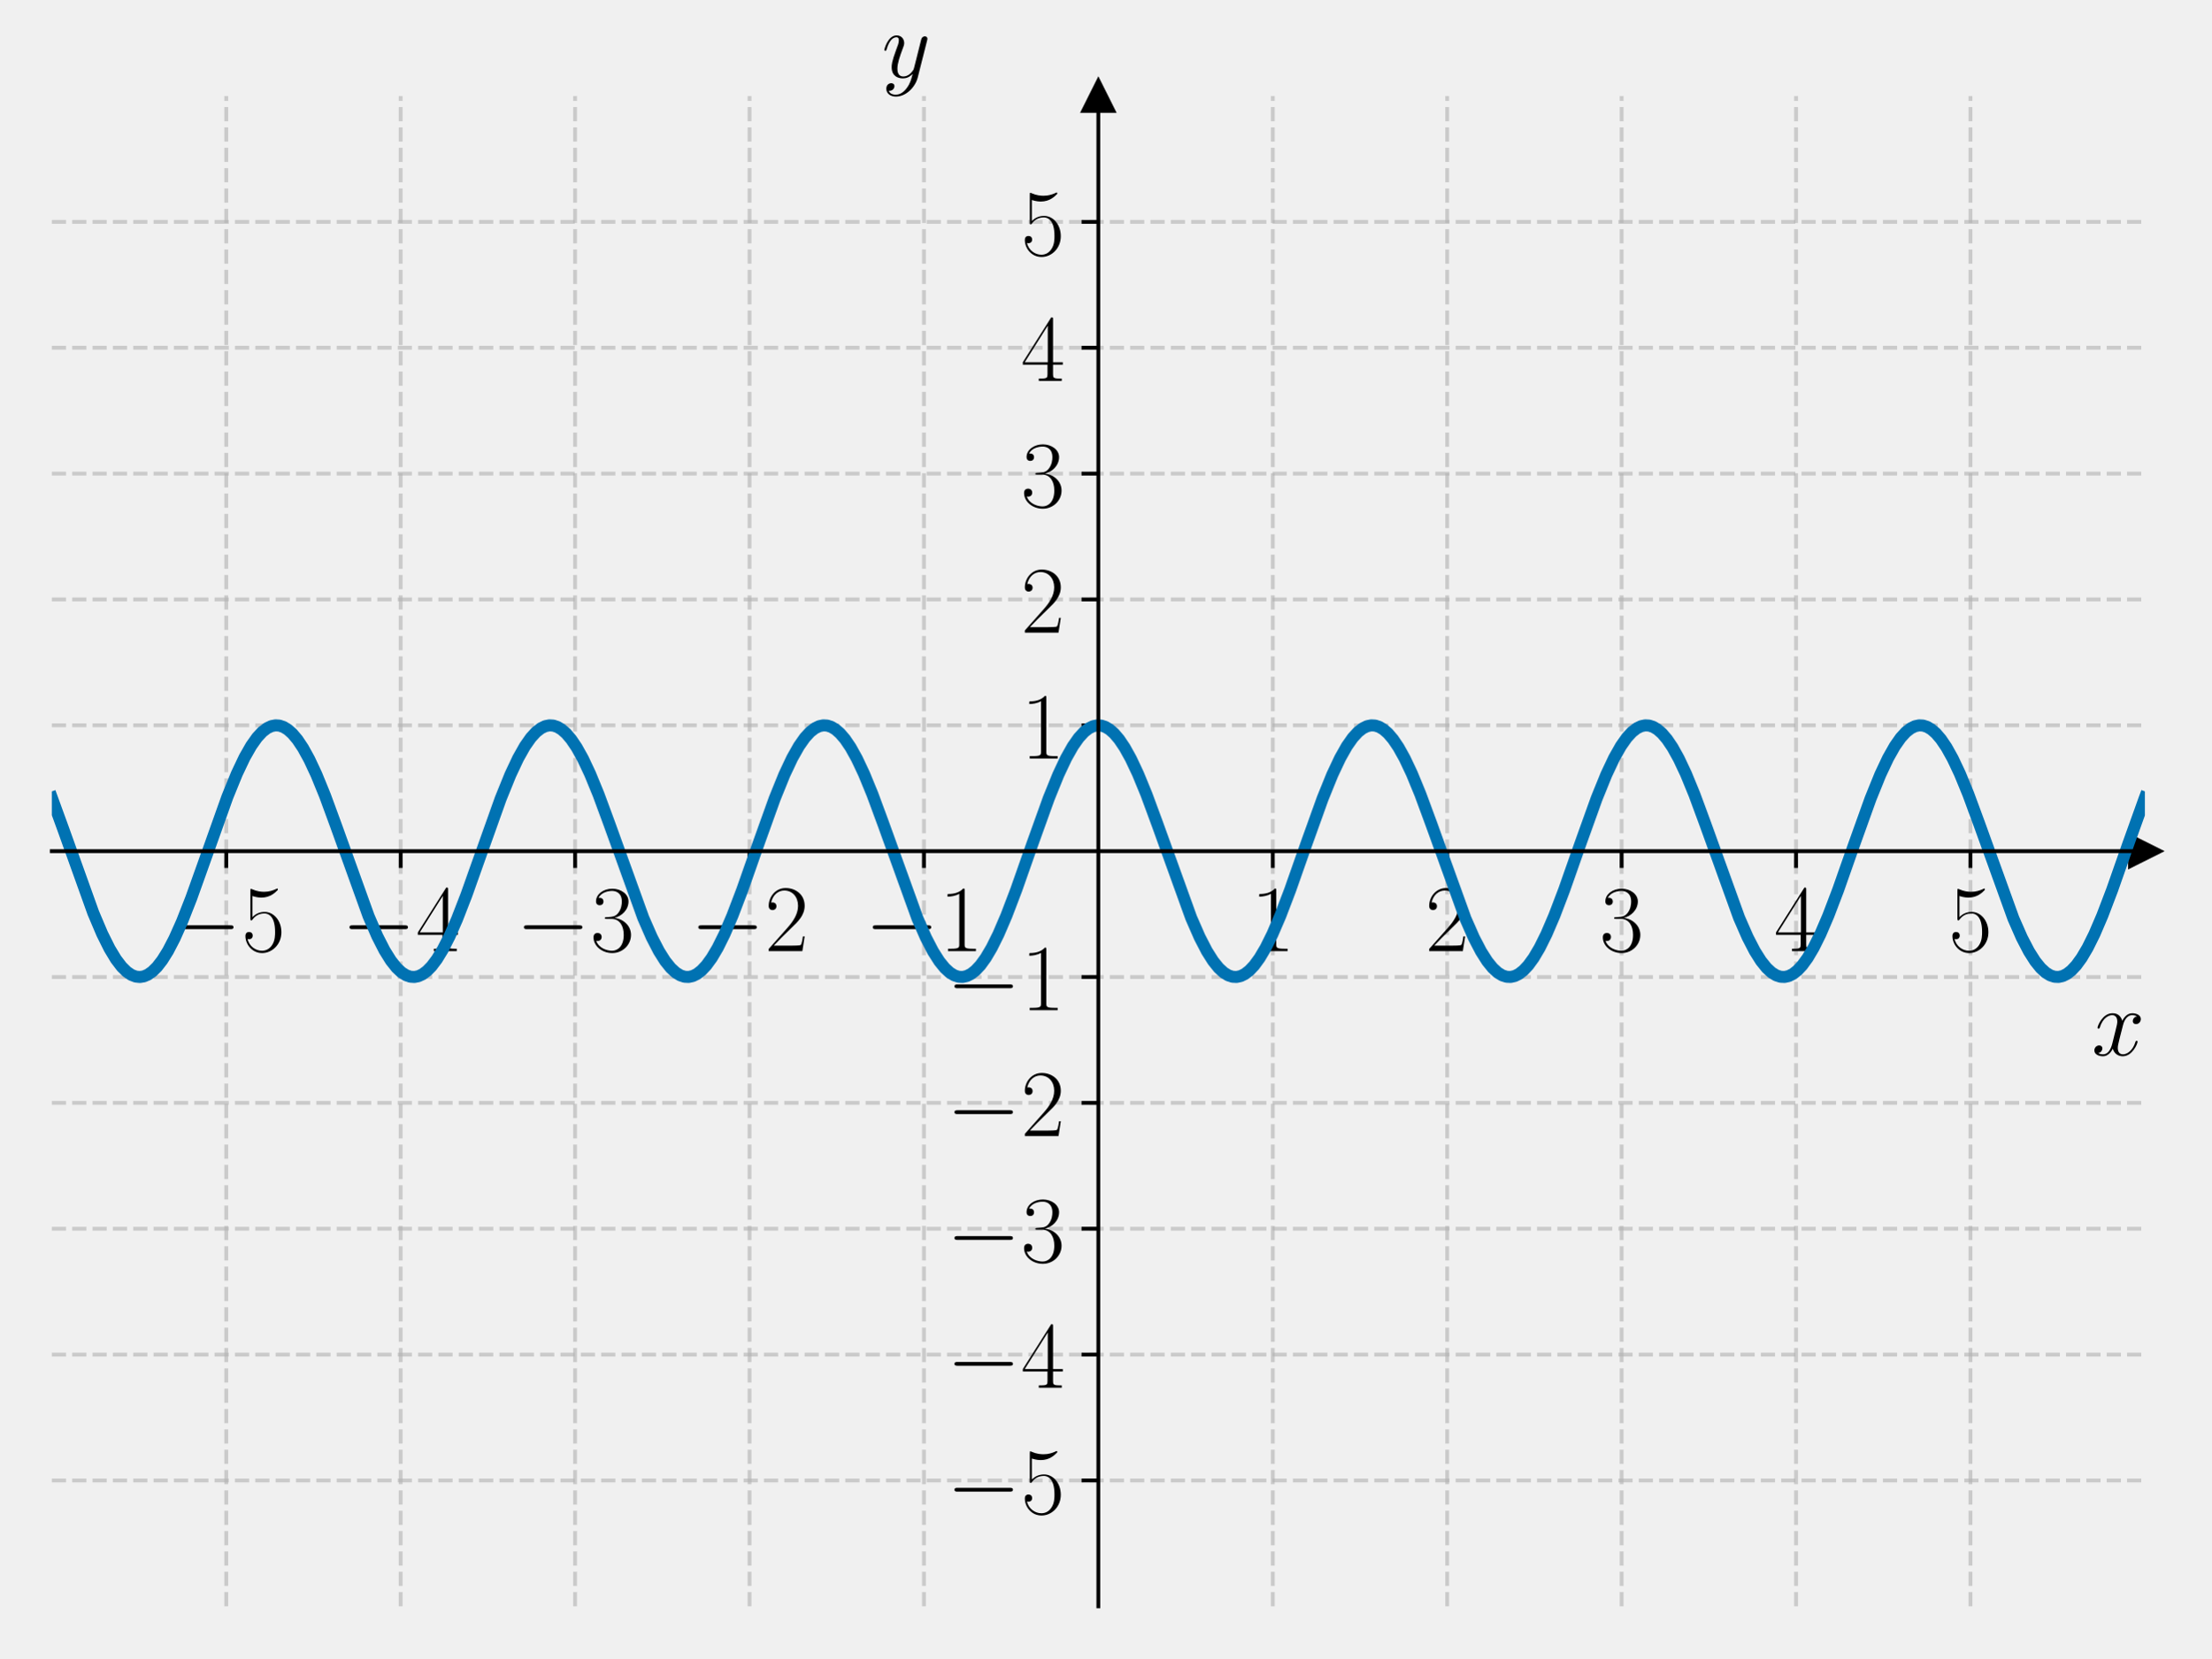
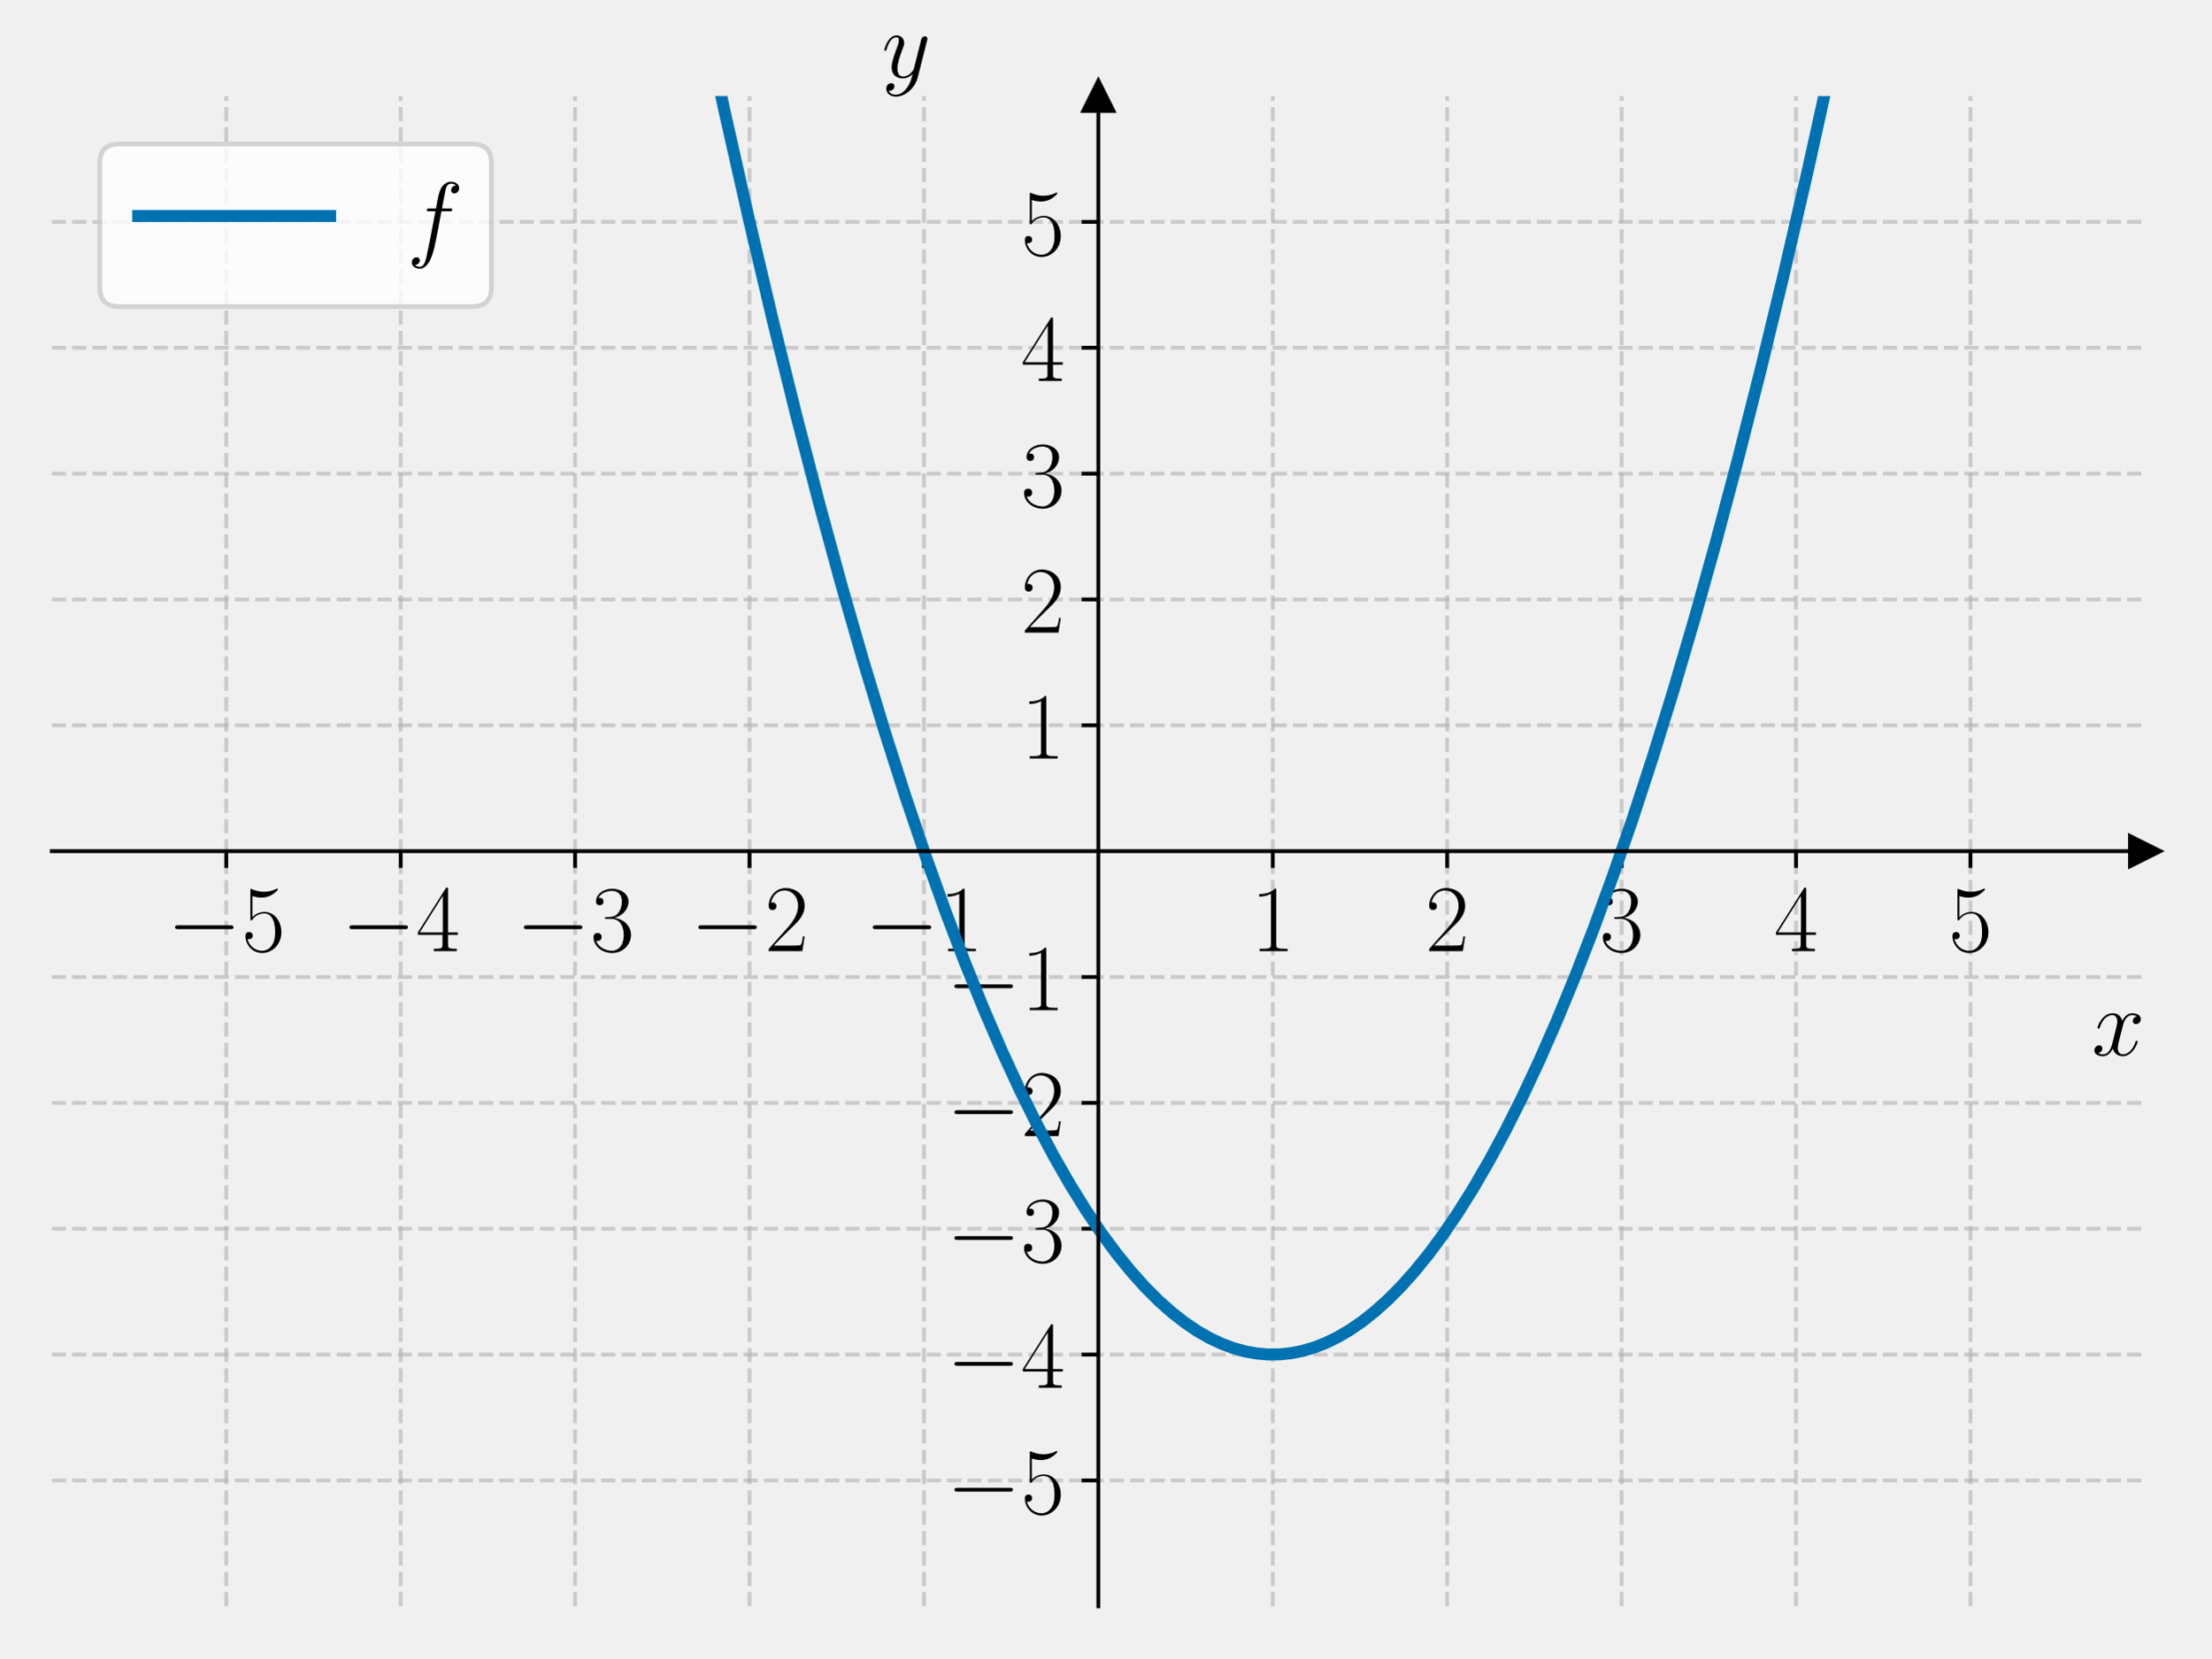
<svg xmlns="http://www.w3.org/2000/svg" xmlns:xlink="http://www.w3.org/1999/xlink" width="460.8pt" height="345.6pt" viewBox="0 0 460.8 345.6" version="1.1">
  <defs>
    <style type="text/css">*{stroke-linejoin: round; stroke-linecap: butt}</style>
  </defs>
  <g id="figure_1">
    <g id="patch_1">
      <path d="M 0 345.6  L 460.8 345.6  L 460.8 0  L 0 0  L 0 345.6  z " style="fill: none" />
    </g>
    <g id="axes_1">
      <g id="patch_2">
        <path d="M 10.8 334.8  L 447 334.8  L 447 20.016  L 10.8 20.016  L 10.8 334.8  z " style="fill: none" />
      </g>
      <g id="matplotlib.axis_1">
        <g id="xtick_1">
          <g id="line2d_1">
-             <path d="M 47.15 334.8  L 47.15 20.016  " clip-path="url(#p1a2ffb3a41)" style="fill: none; stroke-dasharray: 2.96,1.28; stroke-dashoffset: 0; stroke: #b0b0b0; stroke-opacity: 0.6; stroke-width: 0.8" />
+             <path d="M 47.15 334.8  L 47.15 20.016  " clip-path="url(#pb725b2657b)" style="fill: none; stroke-dasharray: 2.96,1.28; stroke-dashoffset: 0; stroke: #b0b0b0; stroke-opacity: 0.6; stroke-width: 0.8" />
          </g>
          <g id="line2d_2">
            <defs>
-               <path id="m0e69da84b3" d="M 0 0  L 0 3.5  " style="stroke: #000000; stroke-width: 0.8" />
+               <path id="md8a529b35f" d="M 0 0  L 0 3.5  " style="stroke: #000000; stroke-width: 0.8" />
            </defs>
            <g>
-               <use xlink:href="#m0e69da84b3" x="47.15" y="177.408" style="stroke: #000000; stroke-width: 0.8" />
+               <use xlink:href="#md8a529b35f" x="47.15" y="177.408" style="stroke: #000000; stroke-width: 0.8" />
            </g>
          </g>
          <g id="text_1">
            <g transform="translate(34.83221 198.2452) scale(0.2 -0.2)">
              <defs>
                <path id="CMSY10-0" d="M 4218 1472  C 4326 1472 4442 1472 4442 1600  C 4442 1728 4326 1728 4218 1728  L 755 1728  C 646 1728 531 1728 531 1600  C 531 1472 646 1472 755 1472  L 4218 1472  z " transform="scale(0.015625)" />
                <path id="CMR17-35" d="M 730 3692  C 794 3666 1056 3584 1325 3584  C 1920 3584 2246 3911 2432 4100  C 2432 4157 2432 4192 2394 4192  C 2387 4192 2374 4192 2323 4163  C 2099 4058 1837 3973 1517 3973  C 1325 3973 1037 3999 723 4139  C 653 4171 640 4171 634 4171  C 602 4171 595 4164 595 4037  L 595 2203  C 595 2089 595 2057 659 2057  C 691 2057 704 2070 736 2114  C 941 2401 1222 2522 1542 2522  C 1766 2522 2246 2382 2246 1289  C 2246 1085 2246 715 2054 421  C 1894 159 1645 25 1370 25  C 947 25 518 320 403 814  C 429 807 480 795 506 795  C 589 795 749 840 749 1038  C 749 1210 627 1280 506 1280  C 358 1280 262 1190 262 1011  C 262 454 704 -128 1382 -128  C 2042 -128 2669 440 2669 1264  C 2669 2030 2170 2624 1549 2624  C 1222 2624 947 2503 730 2274  L 730 3692  z " transform="scale(0.015625)" />
              </defs>
              <use xlink:href="#CMSY10-0" transform="scale(0.996264)" />
              <use xlink:href="#CMR17-35" transform="translate(77.48747 0) scale(0.996264)" />
            </g>
          </g>
        </g>
        <g id="xtick_2">
          <g id="line2d_3">
-             <path d="M 83.5 334.8  L 83.5 20.016  " clip-path="url(#p1a2ffb3a41)" style="fill: none; stroke-dasharray: 2.96,1.28; stroke-dashoffset: 0; stroke: #b0b0b0; stroke-opacity: 0.6; stroke-width: 0.8" />
+             <path d="M 83.5 334.8  L 83.5 20.016  " clip-path="url(#pb725b2657b)" style="fill: none; stroke-dasharray: 2.96,1.28; stroke-dashoffset: 0; stroke: #b0b0b0; stroke-opacity: 0.6; stroke-width: 0.8" />
          </g>
          <g id="line2d_4">
            <g>
-               <use xlink:href="#m0e69da84b3" x="83.5" y="177.408" style="stroke: #000000; stroke-width: 0.8" />
+               <use xlink:href="#md8a529b35f" x="83.5" y="177.408" style="stroke: #000000; stroke-width: 0.8" />
            </g>
          </g>
          <g id="text_2">
            <g transform="translate(71.18221 198.2452) scale(0.2 -0.2)">
              <defs>
                <path id="CMR17-34" d="M 2150 4122  C 2150 4256 2144 4256 2029 4256  L 128 1254  L 128 1088  L 1779 1088  L 1779 457  C 1779 224 1766 160 1318 160  L 1197 160  L 1197 0  C 1402 0 1747 0 1965 0  C 2182 0 2528 0 2733 0  L 2733 160  L 2611 160  C 2163 160 2150 224 2150 457  L 2150 1088  L 2803 1088  L 2803 1254  L 2150 1254  L 2150 4122  z M 1798 3703  L 1798 1254  L 256 1254  L 1798 3703  z " transform="scale(0.015625)" />
              </defs>
              <use xlink:href="#CMSY10-0" transform="scale(0.996264)" />
              <use xlink:href="#CMR17-34" transform="translate(77.48747 0) scale(0.996264)" />
            </g>
          </g>
        </g>
        <g id="xtick_3">
          <g id="line2d_5">
-             <path d="M 119.85 334.8  L 119.85 20.016  " clip-path="url(#p1a2ffb3a41)" style="fill: none; stroke-dasharray: 2.96,1.28; stroke-dashoffset: 0; stroke: #b0b0b0; stroke-opacity: 0.6; stroke-width: 0.8" />
+             <path d="M 119.85 334.8  L 119.85 20.016  " clip-path="url(#pb725b2657b)" style="fill: none; stroke-dasharray: 2.96,1.28; stroke-dashoffset: 0; stroke: #b0b0b0; stroke-opacity: 0.6; stroke-width: 0.8" />
          </g>
          <g id="line2d_6">
            <g>
-               <use xlink:href="#m0e69da84b3" x="119.85" y="177.408" style="stroke: #000000; stroke-width: 0.8" />
+               <use xlink:href="#md8a529b35f" x="119.85" y="177.408" style="stroke: #000000; stroke-width: 0.8" />
            </g>
          </g>
          <g id="text_3">
            <g transform="translate(107.5322 198.2452) scale(0.2 -0.2)">
              <defs>
                <path id="CMR17-33" d="M 1414 2157  C 1984 2157 2234 1662 2234 1090  C 2234 320 1824 25 1453 25  C 1114 25 563 194 390 693  C 422 680 454 680 486 680  C 640 680 755 782 755 948  C 755 1133 614 1216 486 1216  C 378 1216 211 1165 211 926  C 211 335 787 -128 1466 -128  C 2176 -128 2720 430 2720 1085  C 2720 1707 2208 2157 1600 2227  C 2086 2328 2554 2756 2554 3329  C 2554 3820 2048 4179 1472 4179  C 890 4179 378 3829 378 3329  C 378 3110 544 3072 627 3072  C 762 3072 877 3155 877 3321  C 877 3486 762 3569 627 3569  C 602 3569 570 3569 544 3557  C 730 3959 1235 4032 1459 4032  C 1683 4032 2106 3925 2106 3320  C 2106 3143 2080 2828 1862 2550  C 1670 2304 1453 2304 1242 2284  C 1210 2284 1062 2269 1037 2269  C 992 2263 966 2257 966 2208  C 966 2163 973 2157 1101 2157  L 1414 2157  z " transform="scale(0.015625)" />
              </defs>
              <use xlink:href="#CMSY10-0" transform="scale(0.996264)" />
              <use xlink:href="#CMR17-33" transform="translate(77.48747 0) scale(0.996264)" />
            </g>
          </g>
        </g>
        <g id="xtick_4">
          <g id="line2d_7">
-             <path d="M 156.2 334.8  L 156.2 20.016  " clip-path="url(#p1a2ffb3a41)" style="fill: none; stroke-dasharray: 2.96,1.28; stroke-dashoffset: 0; stroke: #b0b0b0; stroke-opacity: 0.6; stroke-width: 0.8" />
+             <path d="M 156.2 334.8  L 156.2 20.016  " clip-path="url(#pb725b2657b)" style="fill: none; stroke-dasharray: 2.96,1.28; stroke-dashoffset: 0; stroke: #b0b0b0; stroke-opacity: 0.6; stroke-width: 0.8" />
          </g>
          <g id="line2d_8">
            <g>
-               <use xlink:href="#m0e69da84b3" x="156.2" y="177.408" style="stroke: #000000; stroke-width: 0.8" />
+               <use xlink:href="#md8a529b35f" x="156.2" y="177.408" style="stroke: #000000; stroke-width: 0.8" />
            </g>
          </g>
          <g id="text_4">
            <g transform="translate(143.8822 198.2452) scale(0.2 -0.2)">
              <defs>
                <path id="CMR17-32" d="M 2669 989  L 2554 989  C 2490 536 2438 459 2413 420  C 2381 369 1920 369 1830 369  L 602 369  C 832 619 1280 1072 1824 1597  C 2214 1967 2669 2402 2669 3035  C 2669 3790 2067 4224 1395 4224  C 691 4224 262 3604 262 3030  C 262 2780 448 2748 525 2748  C 589 2748 781 2787 781 3010  C 781 3207 614 3264 525 3264  C 486 3264 448 3258 422 3245  C 544 3790 915 4058 1306 4058  C 1862 4058 2227 3617 2227 3035  C 2227 2479 1901 2000 1536 1584  L 262 146  L 262 0  L 2515 0  L 2669 989  z " transform="scale(0.015625)" />
              </defs>
              <use xlink:href="#CMSY10-0" transform="scale(0.996264)" />
              <use xlink:href="#CMR17-32" transform="translate(77.48747 0) scale(0.996264)" />
            </g>
          </g>
        </g>
        <g id="xtick_5">
          <g id="line2d_9">
-             <path d="M 192.55 334.8  L 192.55 20.016  " clip-path="url(#p1a2ffb3a41)" style="fill: none; stroke-dasharray: 2.96,1.28; stroke-dashoffset: 0; stroke: #b0b0b0; stroke-opacity: 0.6; stroke-width: 0.8" />
+             <path d="M 192.55 334.8  L 192.55 20.016  " clip-path="url(#pb725b2657b)" style="fill: none; stroke-dasharray: 2.96,1.28; stroke-dashoffset: 0; stroke: #b0b0b0; stroke-opacity: 0.6; stroke-width: 0.8" />
          </g>
          <g id="line2d_10">
            <g>
-               <use xlink:href="#m0e69da84b3" x="192.55" y="177.408" style="stroke: #000000; stroke-width: 0.8" />
+               <use xlink:href="#md8a529b35f" x="192.55" y="177.408" style="stroke: #000000; stroke-width: 0.8" />
            </g>
          </g>
          <g id="text_5">
            <g transform="translate(180.2322 198.2452) scale(0.2 -0.2)">
              <defs>
                <path id="CMR17-31" d="M 1702 4058  C 1702 4192 1696 4192 1606 4192  C 1357 3916 979 3827 621 3827  C 602 3827 570 3827 563 3808  C 557 3795 557 3782 557 3648  C 755 3648 1088 3686 1344 3839  L 1344 461  C 1344 236 1331 160 781 160  L 589 160  L 589 0  C 896 0 1216 0 1523 0  C 1830 0 2150 0 2458 0  L 2458 160  L 2266 160  C 1715 160 1702 230 1702 458  L 1702 4058  z " transform="scale(0.015625)" />
              </defs>
              <use xlink:href="#CMSY10-0" transform="scale(0.996264)" />
              <use xlink:href="#CMR17-31" transform="translate(77.48747 0) scale(0.996264)" />
            </g>
          </g>
        </g>
        <g id="xtick_6">
          <g id="line2d_11">
-             <path d="M 265.25 334.8  L 265.25 20.016  " clip-path="url(#p1a2ffb3a41)" style="fill: none; stroke-dasharray: 2.96,1.28; stroke-dashoffset: 0; stroke: #b0b0b0; stroke-opacity: 0.6; stroke-width: 0.8" />
+             <path d="M 265.25 334.8  L 265.25 20.016  " clip-path="url(#pb725b2657b)" style="fill: none; stroke-dasharray: 2.96,1.28; stroke-dashoffset: 0; stroke: #b0b0b0; stroke-opacity: 0.6; stroke-width: 0.8" />
          </g>
          <g id="line2d_12">
            <g>
-               <use xlink:href="#m0e69da84b3" x="265.25" y="177.408" style="stroke: #000000; stroke-width: 0.8" />
+               <use xlink:href="#md8a529b35f" x="265.25" y="177.408" style="stroke: #000000; stroke-width: 0.8" />
            </g>
          </g>
          <g id="text_6">
            <g transform="translate(260.681 198.2452) scale(0.2 -0.2)">
              <use xlink:href="#CMR17-31" transform="scale(0.996264)" />
            </g>
          </g>
        </g>
        <g id="xtick_7">
          <g id="line2d_13">
-             <path d="M 301.6 334.8  L 301.6 20.016  " clip-path="url(#p1a2ffb3a41)" style="fill: none; stroke-dasharray: 2.96,1.28; stroke-dashoffset: 0; stroke: #b0b0b0; stroke-opacity: 0.6; stroke-width: 0.8" />
+             <path d="M 301.6 334.8  L 301.6 20.016  " clip-path="url(#pb725b2657b)" style="fill: none; stroke-dasharray: 2.96,1.28; stroke-dashoffset: 0; stroke: #b0b0b0; stroke-opacity: 0.6; stroke-width: 0.8" />
          </g>
          <g id="line2d_14">
            <g>
-               <use xlink:href="#m0e69da84b3" x="301.6" y="177.408" style="stroke: #000000; stroke-width: 0.8" />
+               <use xlink:href="#md8a529b35f" x="301.6" y="177.408" style="stroke: #000000; stroke-width: 0.8" />
            </g>
          </g>
          <g id="text_7">
            <g transform="translate(297.031 198.2452) scale(0.2 -0.2)">
              <use xlink:href="#CMR17-32" transform="scale(0.996264)" />
            </g>
          </g>
        </g>
        <g id="xtick_8">
          <g id="line2d_15">
-             <path d="M 337.95 334.8  L 337.95 20.016  " clip-path="url(#p1a2ffb3a41)" style="fill: none; stroke-dasharray: 2.96,1.28; stroke-dashoffset: 0; stroke: #b0b0b0; stroke-opacity: 0.6; stroke-width: 0.8" />
+             <path d="M 337.95 334.8  L 337.95 20.016  " clip-path="url(#pb725b2657b)" style="fill: none; stroke-dasharray: 2.96,1.28; stroke-dashoffset: 0; stroke: #b0b0b0; stroke-opacity: 0.6; stroke-width: 0.8" />
          </g>
          <g id="line2d_16">
            <g>
-               <use xlink:href="#m0e69da84b3" x="337.95" y="177.408" style="stroke: #000000; stroke-width: 0.8" />
+               <use xlink:href="#md8a529b35f" x="337.95" y="177.408" style="stroke: #000000; stroke-width: 0.8" />
            </g>
          </g>
          <g id="text_8">
            <g transform="translate(333.381 198.2452) scale(0.2 -0.2)">
              <use xlink:href="#CMR17-33" transform="scale(0.996264)" />
            </g>
          </g>
        </g>
        <g id="xtick_9">
          <g id="line2d_17">
-             <path d="M 374.3 334.8  L 374.3 20.016  " clip-path="url(#p1a2ffb3a41)" style="fill: none; stroke-dasharray: 2.96,1.28; stroke-dashoffset: 0; stroke: #b0b0b0; stroke-opacity: 0.6; stroke-width: 0.8" />
+             <path d="M 374.3 334.8  L 374.3 20.016  " clip-path="url(#pb725b2657b)" style="fill: none; stroke-dasharray: 2.96,1.28; stroke-dashoffset: 0; stroke: #b0b0b0; stroke-opacity: 0.6; stroke-width: 0.8" />
          </g>
          <g id="line2d_18">
            <g>
-               <use xlink:href="#m0e69da84b3" x="374.3" y="177.408" style="stroke: #000000; stroke-width: 0.8" />
+               <use xlink:href="#md8a529b35f" x="374.3" y="177.408" style="stroke: #000000; stroke-width: 0.8" />
            </g>
          </g>
          <g id="text_9">
            <g transform="translate(369.731 198.2452) scale(0.2 -0.2)">
              <use xlink:href="#CMR17-34" transform="scale(0.996264)" />
            </g>
          </g>
        </g>
        <g id="xtick_10">
          <g id="line2d_19">
-             <path d="M 410.65 334.8  L 410.65 20.016  " clip-path="url(#p1a2ffb3a41)" style="fill: none; stroke-dasharray: 2.96,1.28; stroke-dashoffset: 0; stroke: #b0b0b0; stroke-opacity: 0.6; stroke-width: 0.8" />
+             <path d="M 410.65 334.8  L 410.65 20.016  " clip-path="url(#pb725b2657b)" style="fill: none; stroke-dasharray: 2.96,1.28; stroke-dashoffset: 0; stroke: #b0b0b0; stroke-opacity: 0.6; stroke-width: 0.8" />
          </g>
          <g id="line2d_20">
            <g>
-               <use xlink:href="#m0e69da84b3" x="410.65" y="177.408" style="stroke: #000000; stroke-width: 0.8" />
+               <use xlink:href="#md8a529b35f" x="410.65" y="177.408" style="stroke: #000000; stroke-width: 0.8" />
            </g>
          </g>
          <g id="text_10">
            <g transform="translate(406.081 198.2452) scale(0.2 -0.2)">
              <use xlink:href="#CMR17-35" transform="scale(0.996264)" />
            </g>
          </g>
        </g>
        <g id="text_11">
          <g transform="translate(435.9132 219.9578) scale(0.2 -0.2)">
            <defs>
              <path id="CMMI12-78" d="M 3034 2606  C 2829 2567 2752 2414 2752 2293  C 2752 2139 2874 2088 2963 2088  C 3155 2088 3290 2254 3290 2427  C 3290 2695 2982 2816 2714 2816  C 2323 2816 2106 2433 2048 2312  C 1901 2816 1504 2816 1389 2816  C 736 2816 390 1980 390 1839  C 390 1814 416 1782 461 1782  C 512 1782 525 1820 538 1846  C 755 2555 1184 2689 1370 2689  C 1658 2689 1715 2420 1715 2267  C 1715 2127 1677 1980 1600 1673  L 1382 798  C 1286 415 1101 64 762 64  C 730 64 570 64 435 147  C 666 192 717 383 717 460  C 717 588 621 664 499 664  C 346 664 179 530 179 326  C 179 57 480 -64 755 -64  C 1062 -64 1280 179 1414 441  C 1517 64 1837 -64 2074 -64  C 2726 -64 3072 773 3072 913  C 3072 945 3046 971 3008 971  C 2950 971 2944 939 2925 888  C 2752 326 2381 64 2093 64  C 1869 64 1747 230 1747 492  C 1747 632 1773 734 1875 1156  L 2099 2024  C 2195 2408 2413 2689 2707 2689  C 2720 2689 2899 2689 3034 2606  z " transform="scale(0.015625)" />
            </defs>
            <use xlink:href="#CMMI12-78" transform="scale(0.996264)" />
          </g>
        </g>
      </g>
      <g id="matplotlib.axis_2">
        <g id="ytick_1">
          <g id="line2d_21">
-             <path d="M 10.8 308.568  L 447 308.568  " clip-path="url(#p1a2ffb3a41)" style="fill: none; stroke-dasharray: 2.96,1.28; stroke-dashoffset: 0; stroke: #b0b0b0; stroke-opacity: 0.6; stroke-width: 0.8" />
+             <path d="M 10.8 308.568  L 447 308.568  " clip-path="url(#pb725b2657b)" style="fill: none; stroke-dasharray: 2.96,1.28; stroke-dashoffset: 0; stroke: #b0b0b0; stroke-opacity: 0.6; stroke-width: 0.8" />
          </g>
          <g id="line2d_22">
            <defs>
-               <path id="m17f3d3c9ad" d="M 0 0  L -3.5 0  " style="stroke: #000000; stroke-width: 0.8" />
+               <path id="m82a40494bc" d="M 0 0  L -3.5 0  " style="stroke: #000000; stroke-width: 0.8" />
            </defs>
            <g>
-               <use xlink:href="#m17f3d3c9ad" x="228.9" y="308.568" style="stroke: #000000; stroke-width: 0.8" />
+               <use xlink:href="#m82a40494bc" x="228.9" y="308.568" style="stroke: #000000; stroke-width: 0.8" />
            </g>
          </g>
          <g id="text_12">
            <g transform="translate(197.2644 315.4865) scale(0.2 -0.2)">
              <use xlink:href="#CMSY10-0" transform="scale(0.996264)" />
              <use xlink:href="#CMR17-35" transform="translate(77.48747 0) scale(0.996264)" />
            </g>
          </g>
        </g>
        <g id="ytick_2">
          <g id="line2d_23">
-             <path d="M 10.8 282.336  L 447 282.336  " clip-path="url(#p1a2ffb3a41)" style="fill: none; stroke-dasharray: 2.96,1.28; stroke-dashoffset: 0; stroke: #b0b0b0; stroke-opacity: 0.6; stroke-width: 0.8" />
+             <path d="M 10.8 282.336  L 447 282.336  " clip-path="url(#pb725b2657b)" style="fill: none; stroke-dasharray: 2.96,1.28; stroke-dashoffset: 0; stroke: #b0b0b0; stroke-opacity: 0.6; stroke-width: 0.8" />
          </g>
          <g id="line2d_24">
            <g>
-               <use xlink:href="#m17f3d3c9ad" x="228.9" y="282.336" style="stroke: #000000; stroke-width: 0.8" />
+               <use xlink:href="#m82a40494bc" x="228.9" y="282.336" style="stroke: #000000; stroke-width: 0.8" />
            </g>
          </g>
          <g id="text_13">
            <g transform="translate(197.2644 289.2546) scale(0.2 -0.2)">
              <use xlink:href="#CMSY10-0" transform="scale(0.996264)" />
              <use xlink:href="#CMR17-34" transform="translate(77.48747 0) scale(0.996264)" />
            </g>
          </g>
        </g>
        <g id="ytick_3">
          <g id="line2d_25">
-             <path d="M 10.8 256.104  L 447 256.104  " clip-path="url(#p1a2ffb3a41)" style="fill: none; stroke-dasharray: 2.96,1.28; stroke-dashoffset: 0; stroke: #b0b0b0; stroke-opacity: 0.6; stroke-width: 0.8" />
+             <path d="M 10.8 256.104  L 447 256.104  " clip-path="url(#pb725b2657b)" style="fill: none; stroke-dasharray: 2.96,1.28; stroke-dashoffset: 0; stroke: #b0b0b0; stroke-opacity: 0.6; stroke-width: 0.8" />
          </g>
          <g id="line2d_26">
            <g>
-               <use xlink:href="#m17f3d3c9ad" x="228.9" y="256.104" style="stroke: #000000; stroke-width: 0.8" />
+               <use xlink:href="#m82a40494bc" x="228.9" y="256.104" style="stroke: #000000; stroke-width: 0.8" />
            </g>
          </g>
          <g id="text_14">
            <g transform="translate(197.2644 263.0226) scale(0.2 -0.2)">
              <use xlink:href="#CMSY10-0" transform="scale(0.996264)" />
              <use xlink:href="#CMR17-33" transform="translate(77.48747 0) scale(0.996264)" />
            </g>
          </g>
        </g>
        <g id="ytick_4">
          <g id="line2d_27">
-             <path d="M 10.8 229.872  L 447 229.872  " clip-path="url(#p1a2ffb3a41)" style="fill: none; stroke-dasharray: 2.96,1.28; stroke-dashoffset: 0; stroke: #b0b0b0; stroke-opacity: 0.6; stroke-width: 0.8" />
+             <path d="M 10.8 229.872  L 447 229.872  " clip-path="url(#pb725b2657b)" style="fill: none; stroke-dasharray: 2.96,1.28; stroke-dashoffset: 0; stroke: #b0b0b0; stroke-opacity: 0.6; stroke-width: 0.8" />
          </g>
          <g id="line2d_28">
            <g>
-               <use xlink:href="#m17f3d3c9ad" x="228.9" y="229.872" style="stroke: #000000; stroke-width: 0.8" />
+               <use xlink:href="#m82a40494bc" x="228.9" y="229.872" style="stroke: #000000; stroke-width: 0.8" />
            </g>
          </g>
          <g id="text_15">
            <g transform="translate(197.2644 236.7906) scale(0.2 -0.2)">
              <use xlink:href="#CMSY10-0" transform="scale(0.996264)" />
              <use xlink:href="#CMR17-32" transform="translate(77.48747 0) scale(0.996264)" />
            </g>
          </g>
        </g>
        <g id="ytick_5">
          <g id="line2d_29">
-             <path d="M 10.8 203.64  L 447 203.64  " clip-path="url(#p1a2ffb3a41)" style="fill: none; stroke-dasharray: 2.96,1.28; stroke-dashoffset: 0; stroke: #b0b0b0; stroke-opacity: 0.6; stroke-width: 0.8" />
+             <path d="M 10.8 203.64  L 447 203.64  " clip-path="url(#pb725b2657b)" style="fill: none; stroke-dasharray: 2.96,1.28; stroke-dashoffset: 0; stroke: #b0b0b0; stroke-opacity: 0.6; stroke-width: 0.8" />
          </g>
          <g id="line2d_30">
            <g>
-               <use xlink:href="#m17f3d3c9ad" x="228.9" y="203.64" style="stroke: #000000; stroke-width: 0.8" />
+               <use xlink:href="#m82a40494bc" x="228.9" y="203.64" style="stroke: #000000; stroke-width: 0.8" />
            </g>
          </g>
          <g id="text_16">
            <g transform="translate(197.2644 210.5586) scale(0.2 -0.2)">
              <use xlink:href="#CMSY10-0" transform="scale(0.996264)" />
              <use xlink:href="#CMR17-31" transform="translate(77.48747 0) scale(0.996264)" />
            </g>
          </g>
        </g>
        <g id="ytick_6">
          <g id="line2d_31">
-             <path d="M 10.8 151.176  L 447 151.176  " clip-path="url(#p1a2ffb3a41)" style="fill: none; stroke-dasharray: 2.96,1.28; stroke-dashoffset: 0; stroke: #b0b0b0; stroke-opacity: 0.6; stroke-width: 0.8" />
+             <path d="M 10.8 151.176  L 447 151.176  " clip-path="url(#pb725b2657b)" style="fill: none; stroke-dasharray: 2.96,1.28; stroke-dashoffset: 0; stroke: #b0b0b0; stroke-opacity: 0.6; stroke-width: 0.8" />
          </g>
          <g id="line2d_32">
            <g>
-               <use xlink:href="#m17f3d3c9ad" x="228.9" y="151.176" style="stroke: #000000; stroke-width: 0.8" />
+               <use xlink:href="#m82a40494bc" x="228.9" y="151.176" style="stroke: #000000; stroke-width: 0.8" />
            </g>
          </g>
          <g id="text_17">
            <g transform="translate(212.7619 158.0947) scale(0.2 -0.2)">
              <use xlink:href="#CMR17-31" transform="scale(0.996264)" />
            </g>
          </g>
        </g>
        <g id="ytick_7">
          <g id="line2d_33">
-             <path d="M 10.8 124.944  L 447 124.944  " clip-path="url(#p1a2ffb3a41)" style="fill: none; stroke-dasharray: 2.96,1.28; stroke-dashoffset: 0; stroke: #b0b0b0; stroke-opacity: 0.6; stroke-width: 0.8" />
+             <path d="M 10.8 124.944  L 447 124.944  " clip-path="url(#pb725b2657b)" style="fill: none; stroke-dasharray: 2.96,1.28; stroke-dashoffset: 0; stroke: #b0b0b0; stroke-opacity: 0.6; stroke-width: 0.8" />
          </g>
          <g id="line2d_34">
            <g>
-               <use xlink:href="#m17f3d3c9ad" x="228.9" y="124.944" style="stroke: #000000; stroke-width: 0.8" />
+               <use xlink:href="#m82a40494bc" x="228.9" y="124.944" style="stroke: #000000; stroke-width: 0.8" />
            </g>
          </g>
          <g id="text_18">
            <g transform="translate(212.7619 131.8627) scale(0.2 -0.2)">
              <use xlink:href="#CMR17-32" transform="scale(0.996264)" />
            </g>
          </g>
        </g>
        <g id="ytick_8">
          <g id="line2d_35">
-             <path d="M 10.8 98.712  L 447 98.712  " clip-path="url(#p1a2ffb3a41)" style="fill: none; stroke-dasharray: 2.96,1.28; stroke-dashoffset: 0; stroke: #b0b0b0; stroke-opacity: 0.6; stroke-width: 0.8" />
+             <path d="M 10.8 98.712  L 447 98.712  " clip-path="url(#pb725b2657b)" style="fill: none; stroke-dasharray: 2.96,1.28; stroke-dashoffset: 0; stroke: #b0b0b0; stroke-opacity: 0.6; stroke-width: 0.8" />
          </g>
          <g id="line2d_36">
            <g>
-               <use xlink:href="#m17f3d3c9ad" x="228.9" y="98.712" style="stroke: #000000; stroke-width: 0.8" />
+               <use xlink:href="#m82a40494bc" x="228.9" y="98.712" style="stroke: #000000; stroke-width: 0.8" />
            </g>
          </g>
          <g id="text_19">
            <g transform="translate(212.7619 105.6307) scale(0.2 -0.2)">
              <use xlink:href="#CMR17-33" transform="scale(0.996264)" />
            </g>
          </g>
        </g>
        <g id="ytick_9">
          <g id="line2d_37">
-             <path d="M 10.8 72.48  L 447 72.48  " clip-path="url(#p1a2ffb3a41)" style="fill: none; stroke-dasharray: 2.96,1.28; stroke-dashoffset: 0; stroke: #b0b0b0; stroke-opacity: 0.6; stroke-width: 0.8" />
+             <path d="M 10.8 72.48  L 447 72.48  " clip-path="url(#pb725b2657b)" style="fill: none; stroke-dasharray: 2.96,1.28; stroke-dashoffset: 0; stroke: #b0b0b0; stroke-opacity: 0.6; stroke-width: 0.8" />
          </g>
          <g id="line2d_38">
            <g>
-               <use xlink:href="#m17f3d3c9ad" x="228.9" y="72.48" style="stroke: #000000; stroke-width: 0.8" />
+               <use xlink:href="#m82a40494bc" x="228.9" y="72.48" style="stroke: #000000; stroke-width: 0.8" />
            </g>
          </g>
          <g id="text_20">
            <g transform="translate(212.7619 79.39876) scale(0.2 -0.2)">
              <use xlink:href="#CMR17-34" transform="scale(0.996264)" />
            </g>
          </g>
        </g>
        <g id="ytick_10">
          <g id="line2d_39">
-             <path d="M 10.8 46.248  L 447 46.248  " clip-path="url(#p1a2ffb3a41)" style="fill: none; stroke-dasharray: 2.96,1.28; stroke-dashoffset: 0; stroke: #b0b0b0; stroke-opacity: 0.6; stroke-width: 0.8" />
+             <path d="M 10.8 46.248  L 447 46.248  " clip-path="url(#pb725b2657b)" style="fill: none; stroke-dasharray: 2.96,1.28; stroke-dashoffset: 0; stroke: #b0b0b0; stroke-opacity: 0.6; stroke-width: 0.8" />
          </g>
          <g id="line2d_40">
            <g>
-               <use xlink:href="#m17f3d3c9ad" x="228.9" y="46.248" style="stroke: #000000; stroke-width: 0.8" />
+               <use xlink:href="#m82a40494bc" x="228.9" y="46.248" style="stroke: #000000; stroke-width: 0.8" />
            </g>
          </g>
          <g id="text_21">
            <g transform="translate(212.7619 53.16679) scale(0.2 -0.2)">
              <use xlink:href="#CMR17-35" transform="scale(0.996264)" />
            </g>
          </g>
        </g>
        <g id="text_22">
          <g transform="translate(183.7516 16.14068) scale(0.2 -0.2)">
            <defs>
              <path id="CMMI12-79" d="M 1683 -700  C 1510 -939 1261 -1152 947 -1152  C 870 -1152 563 -1152 467 -889  C 486 -895 518 -895 531 -895  C 723 -895 851 -729 851 -582  C 851 -435 730 -384 634 -384  C 531 -384 307 -458 307 -759  C 307 -1071 582 -1286 947 -1286  C 1587 -1286 2234 -700 2413 6  L 3040 2485  C 3046 2517 3059 2556 3059 2594  C 3059 2689 2982 2753 2886 2753  C 2829 2753 2694 2727 2643 2535  L 2170 658  C 2138 543 2138 530 2086 460  C 1958 281 1747 64 1440 64  C 1082 64 1050 415 1050 588  C 1050 952 1222 1443 1395 1903  C 1466 2088 1504 2178 1504 2305  C 1504 2574 1312 2816 998 2816  C 410 2816 173 1890 173 1839  C 173 1814 198 1782 243 1782  C 301 1782 307 1807 333 1897  C 486 2433 730 2689 979 2689  C 1037 2689 1146 2689 1146 2478  C 1146 2312 1075 2127 979 1884  C 666 1047 666 837 666 683  C 666 77 1101 -64 1421 -64  C 1606 -64 1837 -6 2061 230  L 2067 224  C 1971 -147 1907 -392 1683 -700  z " transform="scale(0.015625)" />
            </defs>
            <use xlink:href="#CMMI12-79" transform="scale(0.996264)" />
          </g>
        </g>
      </g>
      <g id="line2d_41">
        <defs>
-           <path id="mda29581c97" d="M 3 0  L -3 -3  L -3 3  z " style="stroke: #000000; stroke-linejoin: miter" />
+           <path id="m1829a06e8b" d="M 3 0  L -3 -3  L -3 3  z " style="stroke: #000000; stroke-linejoin: miter" />
        </defs>
        <g>
-           <use xlink:href="#mda29581c97" x="447" y="177.408" style="stroke: #000000; stroke-linejoin: miter" />
+           <use xlink:href="#m1829a06e8b" x="447" y="177.408" style="stroke: #000000; stroke-linejoin: miter" />
        </g>
      </g>
      <g id="line2d_42">
        <defs>
-           <path id="m28bc4ab4d9" d="M 0 -3  L -3 3  L 3 3  z " style="stroke: #000000; stroke-linejoin: miter" />
+           <path id="m189c7065bb" d="M 0 -3  L -3 3  L 3 3  z " style="stroke: #000000; stroke-linejoin: miter" />
        </defs>
        <g>
-           <use xlink:href="#m28bc4ab4d9" x="228.9" y="20.016" style="stroke: #000000; stroke-linejoin: miter" />
+           <use xlink:href="#m189c7065bb" x="228.9" y="20.016" style="stroke: #000000; stroke-linejoin: miter" />
        </g>
      </g>
      <g id="line2d_43">
-         <path d="M 10.8 166.281  L 13.196 172.857  L 19.427 190.242  L 21.29 194.632  L 22.835 197.73  L 24.166 199.934  L 25.364 201.505  L 26.429 202.552  L 27.387 203.2  L 28.293 203.548  L 29.145 203.639  L 29.97 203.507  L 30.822 203.146  L 31.727 202.514  L 32.713 201.545  L 33.804 200.139  L 35.002 198.221  L 36.36 195.612  L 37.931 192.092  L 39.848 187.215  L 42.537 179.694  L 47.383 166.093  L 49.353 161.267  L 50.977 157.848  L 52.362 155.422  L 53.587 153.699  L 54.678 152.525  L 55.663 151.772  L 56.569 151.346  L 57.421 151.182  L 58.246 151.241  L 59.098 151.53  L 59.977 152.065  L 60.935 152.918  L 61.974 154.15  L 63.145 155.902  L 64.45 158.272  L 65.941 161.46  L 67.725 165.829  L 70.041 172.138  L 76.804 190.938  L 78.614 195.118  L 80.132 198.088  L 81.463 200.223  L 82.635 201.698  L 83.673 202.669  L 84.632 203.273  L 85.51 203.574  L 86.362 203.633  L 87.188 203.471  L 88.04 203.077  L 88.945 202.413  L 89.93 201.408  L 91.022 199.966  L 92.246 197.962  L 93.631 195.251  L 95.228 191.613  L 97.199 186.536  L 100.074 178.431  L 104.334 166.478  L 106.358 161.482  L 107.982 158.03  L 109.393 155.529  L 110.618 153.783  L 111.709 152.587  L 112.721 151.798  L 113.626 151.36  L 114.478 151.184  L 115.304 151.233  L 116.156 151.511  L 117.034 152.035  L 117.993 152.876  L 119.031 154.096  L 120.176 155.792  L 121.481 158.14  L 122.972 161.306  L 124.729 165.586  L 127.019 171.797  L 134.048 191.296  L 135.832 195.37  L 137.323 198.251  L 138.627 200.316  L 139.799 201.769  L 140.837 202.719  L 141.796 203.304  L 142.674 203.587  L 143.526 203.628  L 144.378 203.439  L 145.257 203.004  L 146.189 202.282  L 147.201 201.203  L 148.319 199.668  L 149.57 197.552  L 150.981 194.71  L 152.632 190.864  L 154.682 185.486  L 157.984 176.09  L 161.445 166.445  L 163.469 161.453  L 165.093 158.006  L 166.504 155.509  L 167.729 153.767  L 168.82 152.575  L 169.805 151.806  L 170.711 151.365  L 171.563 151.185  L 172.388 151.231  L 173.24 151.504  L 174.119 152.024  L 175.077 152.862  L 176.116 154.077  L 177.261 155.768  L 178.565 158.112  L 180.056 161.274  L 181.813 165.55  L 184.077 171.683  L 191.185 191.392  L 192.969 195.452  L 194.46 198.32  L 195.765 200.37  L 196.91 201.782  L 197.948 202.729  L 198.907 203.31  L 199.785 203.589  L 200.637 203.627  L 201.489 203.434  L 202.368 202.996  L 203.3 202.271  L 204.312 201.188  L 205.43 199.648  L 206.681 197.528  L 208.092 194.683  L 209.743 190.833  L 211.793 185.451  L 215.095 176.054  L 218.556 166.412  L 220.553 161.485  L 222.177 158.033  L 223.588 155.531  L 224.813 153.785  L 225.931 152.564  L 226.916 151.799  L 227.822 151.361  L 228.674 151.184  L 229.499 151.233  L 230.351 151.51  L 231.23 152.033  L 232.188 152.875  L 233.227 154.094  L 234.371 155.789  L 235.676 158.137  L 237.167 161.303  L 238.924 165.582  L 241.214 171.793  L 248.243 191.292  L 250.027 195.367  L 251.518 198.249  L 252.823 200.313  L 253.994 201.767  L 255.033 202.718  L 255.991 203.303  L 256.87 203.587  L 257.722 203.628  L 258.574 203.44  L 259.452 203.005  L 260.384 202.284  L 261.396 201.205  L 262.514 199.67  L 263.766 197.555  L 265.177 194.714  L 266.828 190.868  L 268.878 185.49  L 272.153 176.171  L 275.64 166.449  L 277.664 161.457  L 279.288 158.009  L 280.699 155.511  L 281.924 153.769  L 283.016 152.577  L 284.001 151.807  L 284.906 151.365  L 285.758 151.185  L 286.583 151.231  L 287.435 151.503  L 288.314 152.023  L 289.273 152.86  L 290.311 154.075  L 291.456 155.766  L 292.76 158.109  L 294.251 161.271  L 296.009 165.546  L 298.272 171.678  L 305.407 191.453  L 307.165 195.449  L 308.656 198.317  L 309.96 200.368  L 311.105 201.78  L 312.144 202.728  L 313.102 203.309  L 313.981 203.589  L 314.833 203.627  L 315.685 203.435  L 316.563 202.997  L 317.495 202.272  L 318.507 201.19  L 319.625 199.651  L 320.877 197.531  L 322.288 194.687  L 323.939 190.837  L 325.989 185.456  L 329.29 176.058  L 332.751 166.416  L 334.775 161.428  L 336.399 157.984  L 337.81 155.491  L 339.035 153.753  L 340.127 152.565  L 341.112 151.8  L 342.017 151.361  L 342.869 151.184  L 343.694 151.233  L 344.546 151.509  L 345.425 152.032  L 346.384 152.873  L 347.422 154.091  L 348.567 155.786  L 349.871 158.134  L 351.362 161.299  L 353.12 165.578  L 355.409 171.788  L 362.438 191.288  L 364.222 195.363  L 365.713 198.246  L 367.018 200.311  L 368.19 201.765  L 369.228 202.717  L 370.186 203.302  L 371.065 203.587  L 371.917 203.628  L 372.769 203.44  L 373.648 203.006  L 374.58 202.285  L 375.591 201.207  L 376.71 199.672  L 377.961 197.558  L 379.372 194.717  L 381.023 190.872  L 383.073 185.495  L 386.348 176.176  L 389.836 166.453  L 391.859 161.46  L 393.483 158.012  L 394.895 155.514  L 396.119 153.771  L 397.211 152.578  L 398.196 151.808  L 399.101 151.366  L 399.953 151.185  L 400.779 151.23  L 401.631 151.503  L 402.509 152.022  L 403.468 152.859  L 404.506 154.073  L 405.651 155.763  L 406.956 158.106  L 408.447 161.267  L 410.204 165.541  L 412.467 171.674  L 419.603 191.449  L 421.36 195.445  L 422.851 198.314  L 424.156 200.366  L 425.3 201.779  L 426.339 202.726  L 427.297 203.308  L 428.176 203.589  L 429.028 203.627  L 429.88 203.436  L 430.759 202.998  L 431.691 202.274  L 432.702 201.191  L 433.821 199.653  L 435.072 197.534  L 436.483 194.69  L 438.134 190.841  L 440.184 185.46  L 443.485 176.063  L 446.947 166.42  L 447 166.281  L 447 166.281  " clip-path="url(#p1a2ffb3a41)" style="fill: none; stroke: #0072b2; stroke-width: 2.5; stroke-linecap: square" />
+         <path d="M 145.785 -1  L 150.981 23.112  L 156.093 45.787  L 161.072 66.874  L 165.945 86.557  L 170.711 104.898  L 175.37 121.957  L 179.923 137.794  L 184.369 152.466  L 188.709 166.029  L 192.943 178.539  L 197.07 190.049  L 201.09 200.612  L 205.004 210.278  L 208.811 219.098  L 212.512 227.12  L 216.107 234.39  L 219.621 241.003  L 223.029 246.946  L 226.331 252.265  L 229.552 257.037  L 232.667 261.26  L 235.703 265.004  L 238.631 268.269  L 241.48 271.119  L 244.249 273.58  L 246.939 275.679  L 249.574 277.458  L 252.13 278.919  L 254.633 280.098  L 257.109 281.02  L 259.532 281.687  L 261.929 282.117  L 264.298 282.318  L 266.668 282.296  L 269.037 282.051  L 271.407 281.583  L 273.803 280.884  L 276.226 279.944  L 278.702 278.743  L 281.232 277.265  L 283.814 275.494  L 286.45 273.413  L 289.166 270.981  L 291.935 268.199  L 294.784 265.019  L 297.713 261.415  L 300.748 257.319  L 303.863 252.736  L 307.058 247.635  L 310.36 241.938  L 313.741 235.654  L 317.229 228.697  L 320.823 221.023  L 324.498 212.647  L 328.278 203.469  L 332.166 193.441  L 336.159 182.513  L 340.26 170.635  L 344.467 157.755  L 348.753 143.907  L 353.146 128.958  L 357.646 112.852  L 362.252 95.533  L 366.965 76.941  L 371.784 57.017  L 376.71 35.7  L 381.742 12.927  L 384.715 -1  L 384.715 -1  " clip-path="url(#pb725b2657b)" style="fill: none; stroke: #0072b2; stroke-width: 2.5; stroke-linecap: square" />
      </g>
      <g id="patch_3">
        <path d="M 228.9 334.8  L 228.9 20.016  " style="fill: none; stroke: #000000; stroke-width: 0.8; stroke-linejoin: miter; stroke-linecap: square" />
      </g>
      <g id="patch_4">
        <path d="M 447 334.8  L 447 20.016  " style="fill: none" />
      </g>
      <g id="patch_5">
        <path d="M 10.8 177.408  L 447 177.408  " style="fill: none; stroke: #000000; stroke-width: 0.8; stroke-linejoin: miter; stroke-linecap: square" />
      </g>
      <g id="patch_6">
        <path d="M 10.8 20.016  L 447 20.016  " style="fill: none" />
+       </g>
+       <g id="legend_1">
+         <g id="patch_7">
+           <path d="M 24.8 63.892  L 98.417 63.892  Q 102.417 63.892 102.417 59.892  L 102.417 34.016  Q 102.417 30.016 98.417 30.016  L 24.8 30.016  Q 20.8 30.016 20.8 34.016  L 20.8 59.892  Q 20.8 63.892 24.8 63.892  z " style="fill: #ffffff; opacity: 0.8; stroke: #cccccc; stroke-linejoin: miter" />
+         </g>
+         <g id="line2d_44">
+           <path d="M 28.8 45.016  L 48.8 45.016  L 68.8 45.016  " style="fill: none; stroke: #0072b2; stroke-width: 2.5; stroke-linecap: square" />
+         </g>
+         <g id="text_23">
+           <g transform="translate(84.8 52.01631) scale(0.2 -0.2)">
+             <defs>
+               <path id="CMMI12-66" d="M 2854 2566  C 2982 2566 3034 2566 3034 2688  C 3034 2752 2982 2752 2867 2752  L 2349 2752  C 2470 3429 2560 3897 2611 4107  C 2650 4265 2784 4416 2950 4416  C 3085 4416 3219 4358 3283 4298  C 3034 4272 2957 4082 2957 3969  C 2957 3837 3053 3759 3174 3759  C 3302 3759 3494 3870 3494 4119  C 3494 4393 3226 4544 2944 4544  C 2669 4544 2400 4334 2272 4078  C 2157 3848 2093 3611 1946 2752  L 1517 2752  C 1395 2752 1331 2752 1331 2637  C 1331 2566 1370 2566 1498 2566  L 1907 2566  C 1792 1976 1530 542 1382 -137  C 1274 -689 1178 -1152 858 -1152  C 838 -1152 653 -1152 538 -1031  C 864 -1005 864 -726 864 -720  C 864 -593 768 -517 646 -517  C 518 -517 326 -625 326 -867  C 326 -1140 608 -1280 858 -1280  C 1510 -1280 1779 -118 1850 199  C 1965 688 2278 2376 2310 2566  L 2854 2566  z " transform="scale(0.015625)" />
+             </defs>
+             <use xlink:href="#CMMI12-66" transform="scale(0.996264)" />
+           </g>
+         </g>
      </g>
    </g>
  </g>
  <defs>
-     <clipPath id="p1a2ffb3a41">
+     <clipPath id="pb725b2657b">
      <rect x="10.8" y="20.016" width="436.2" height="314.784" />
    </clipPath>
  </defs>
</svg>
